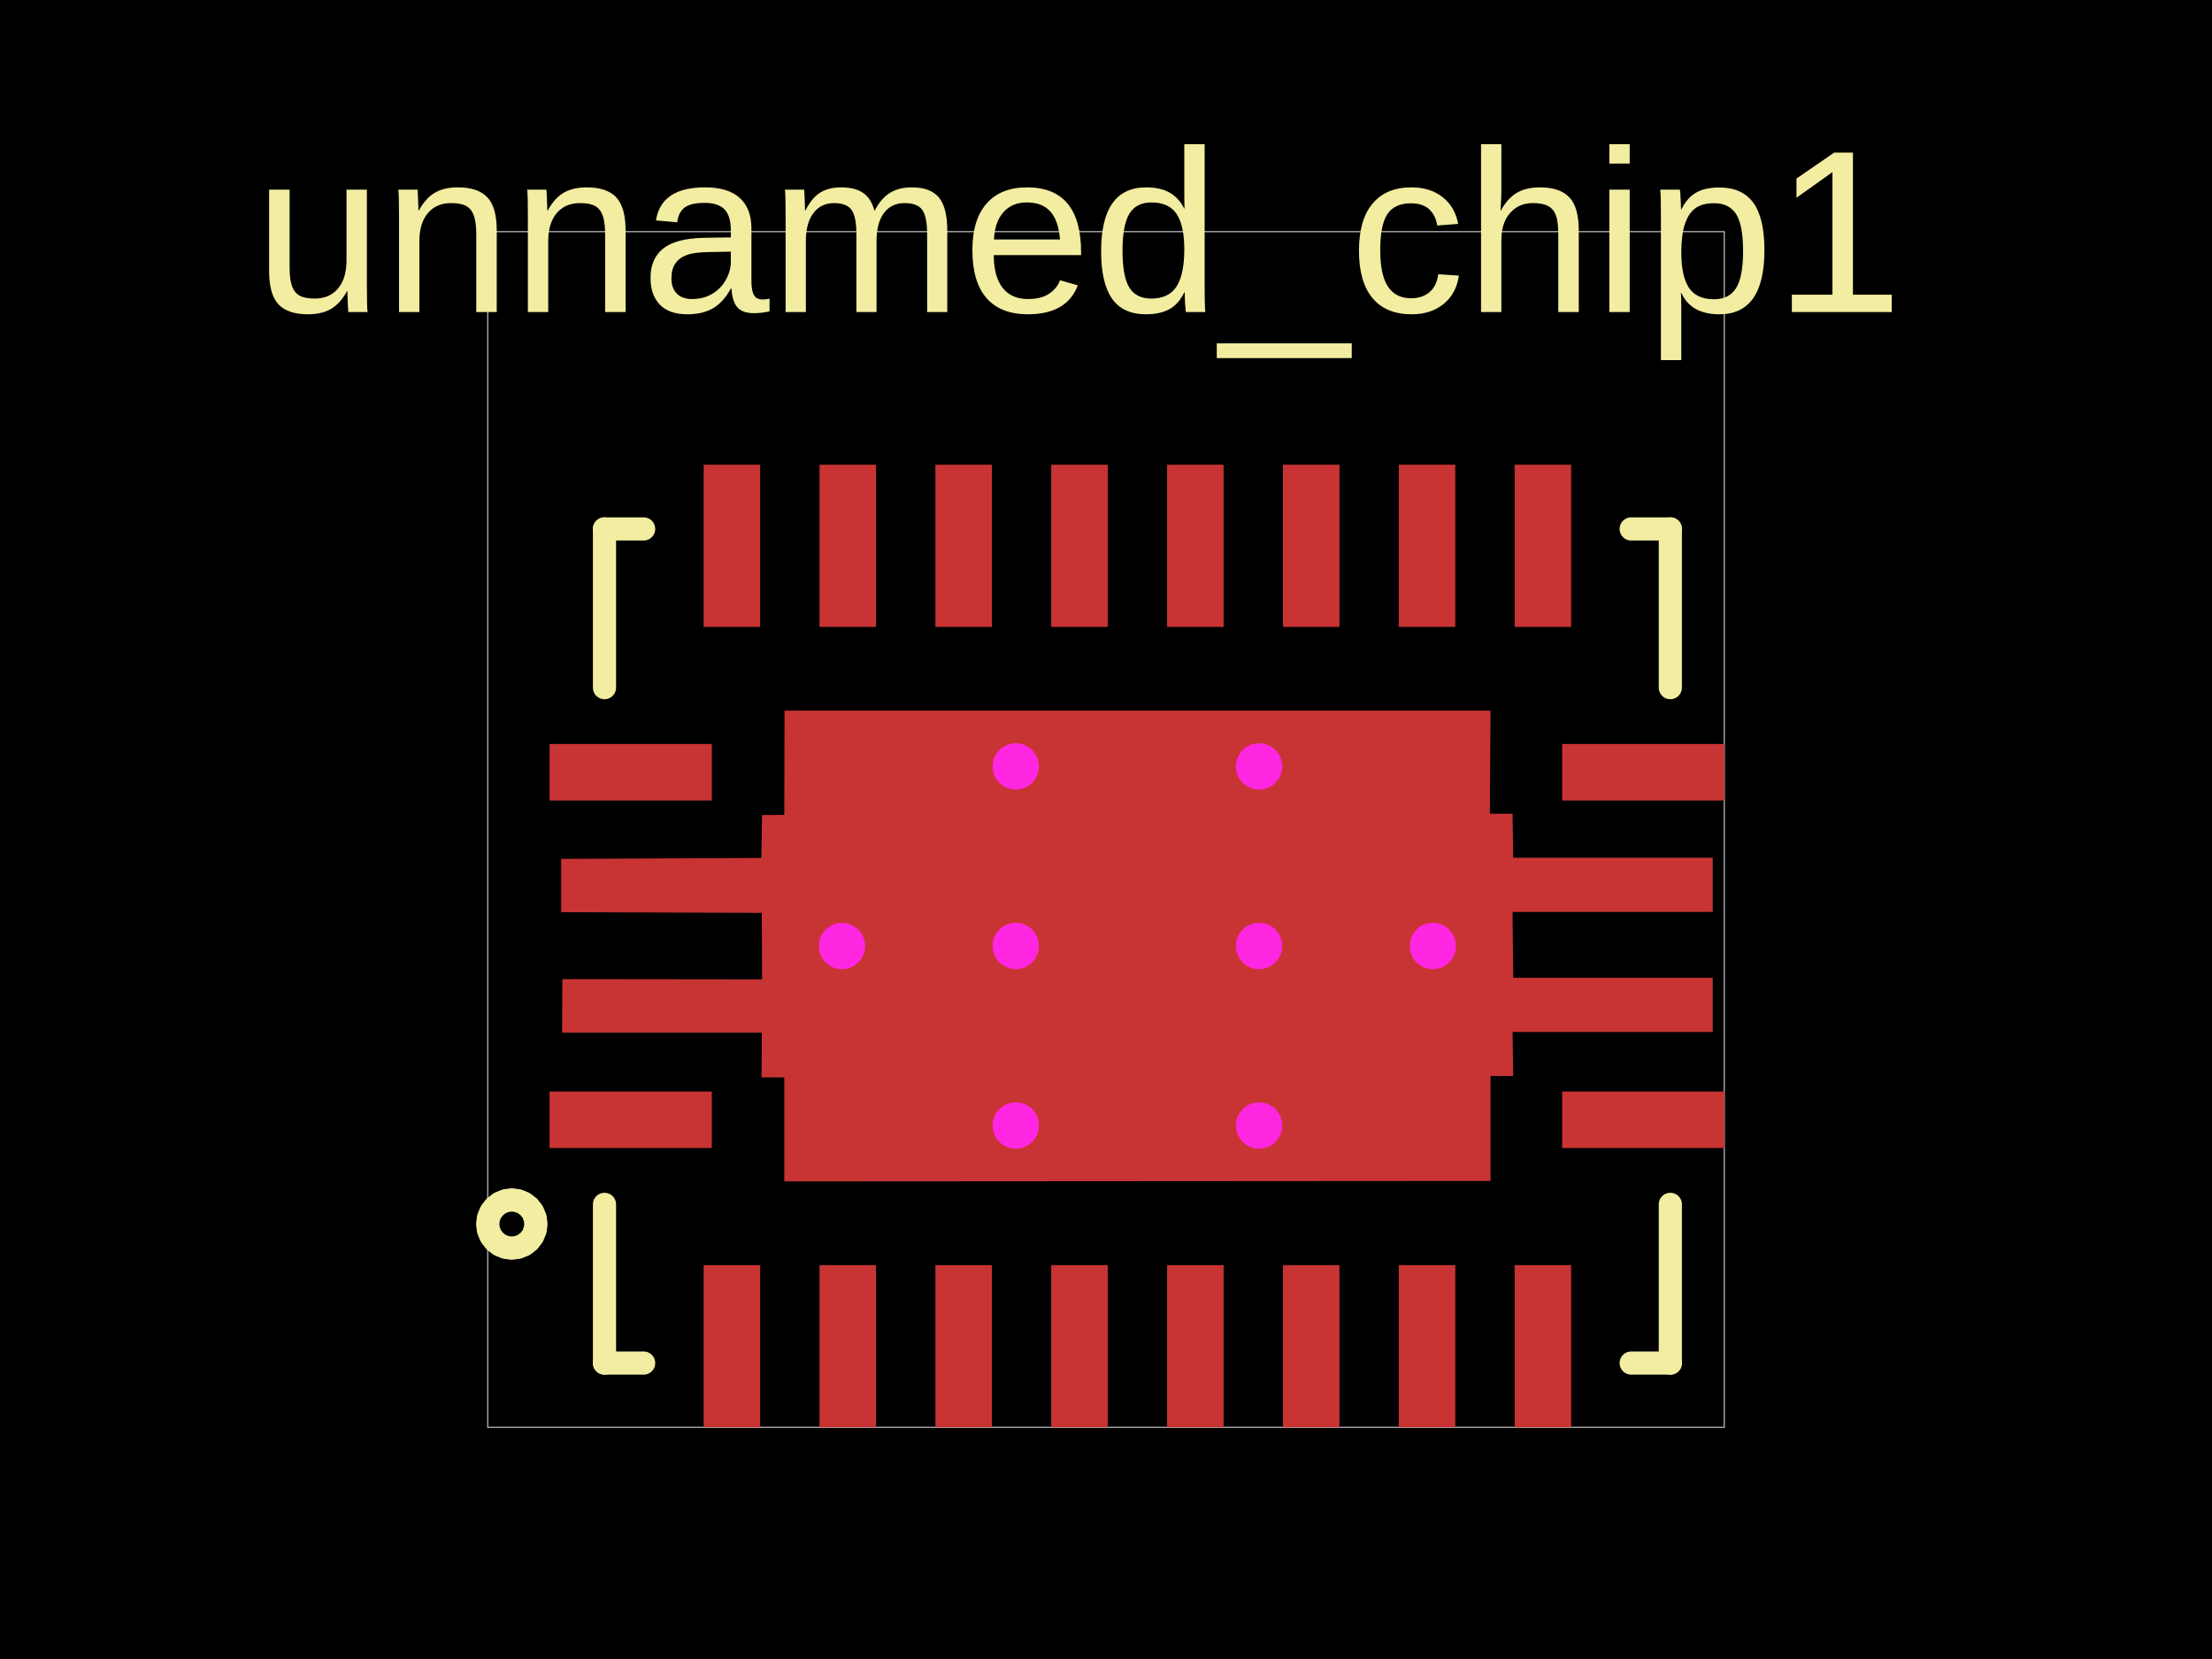
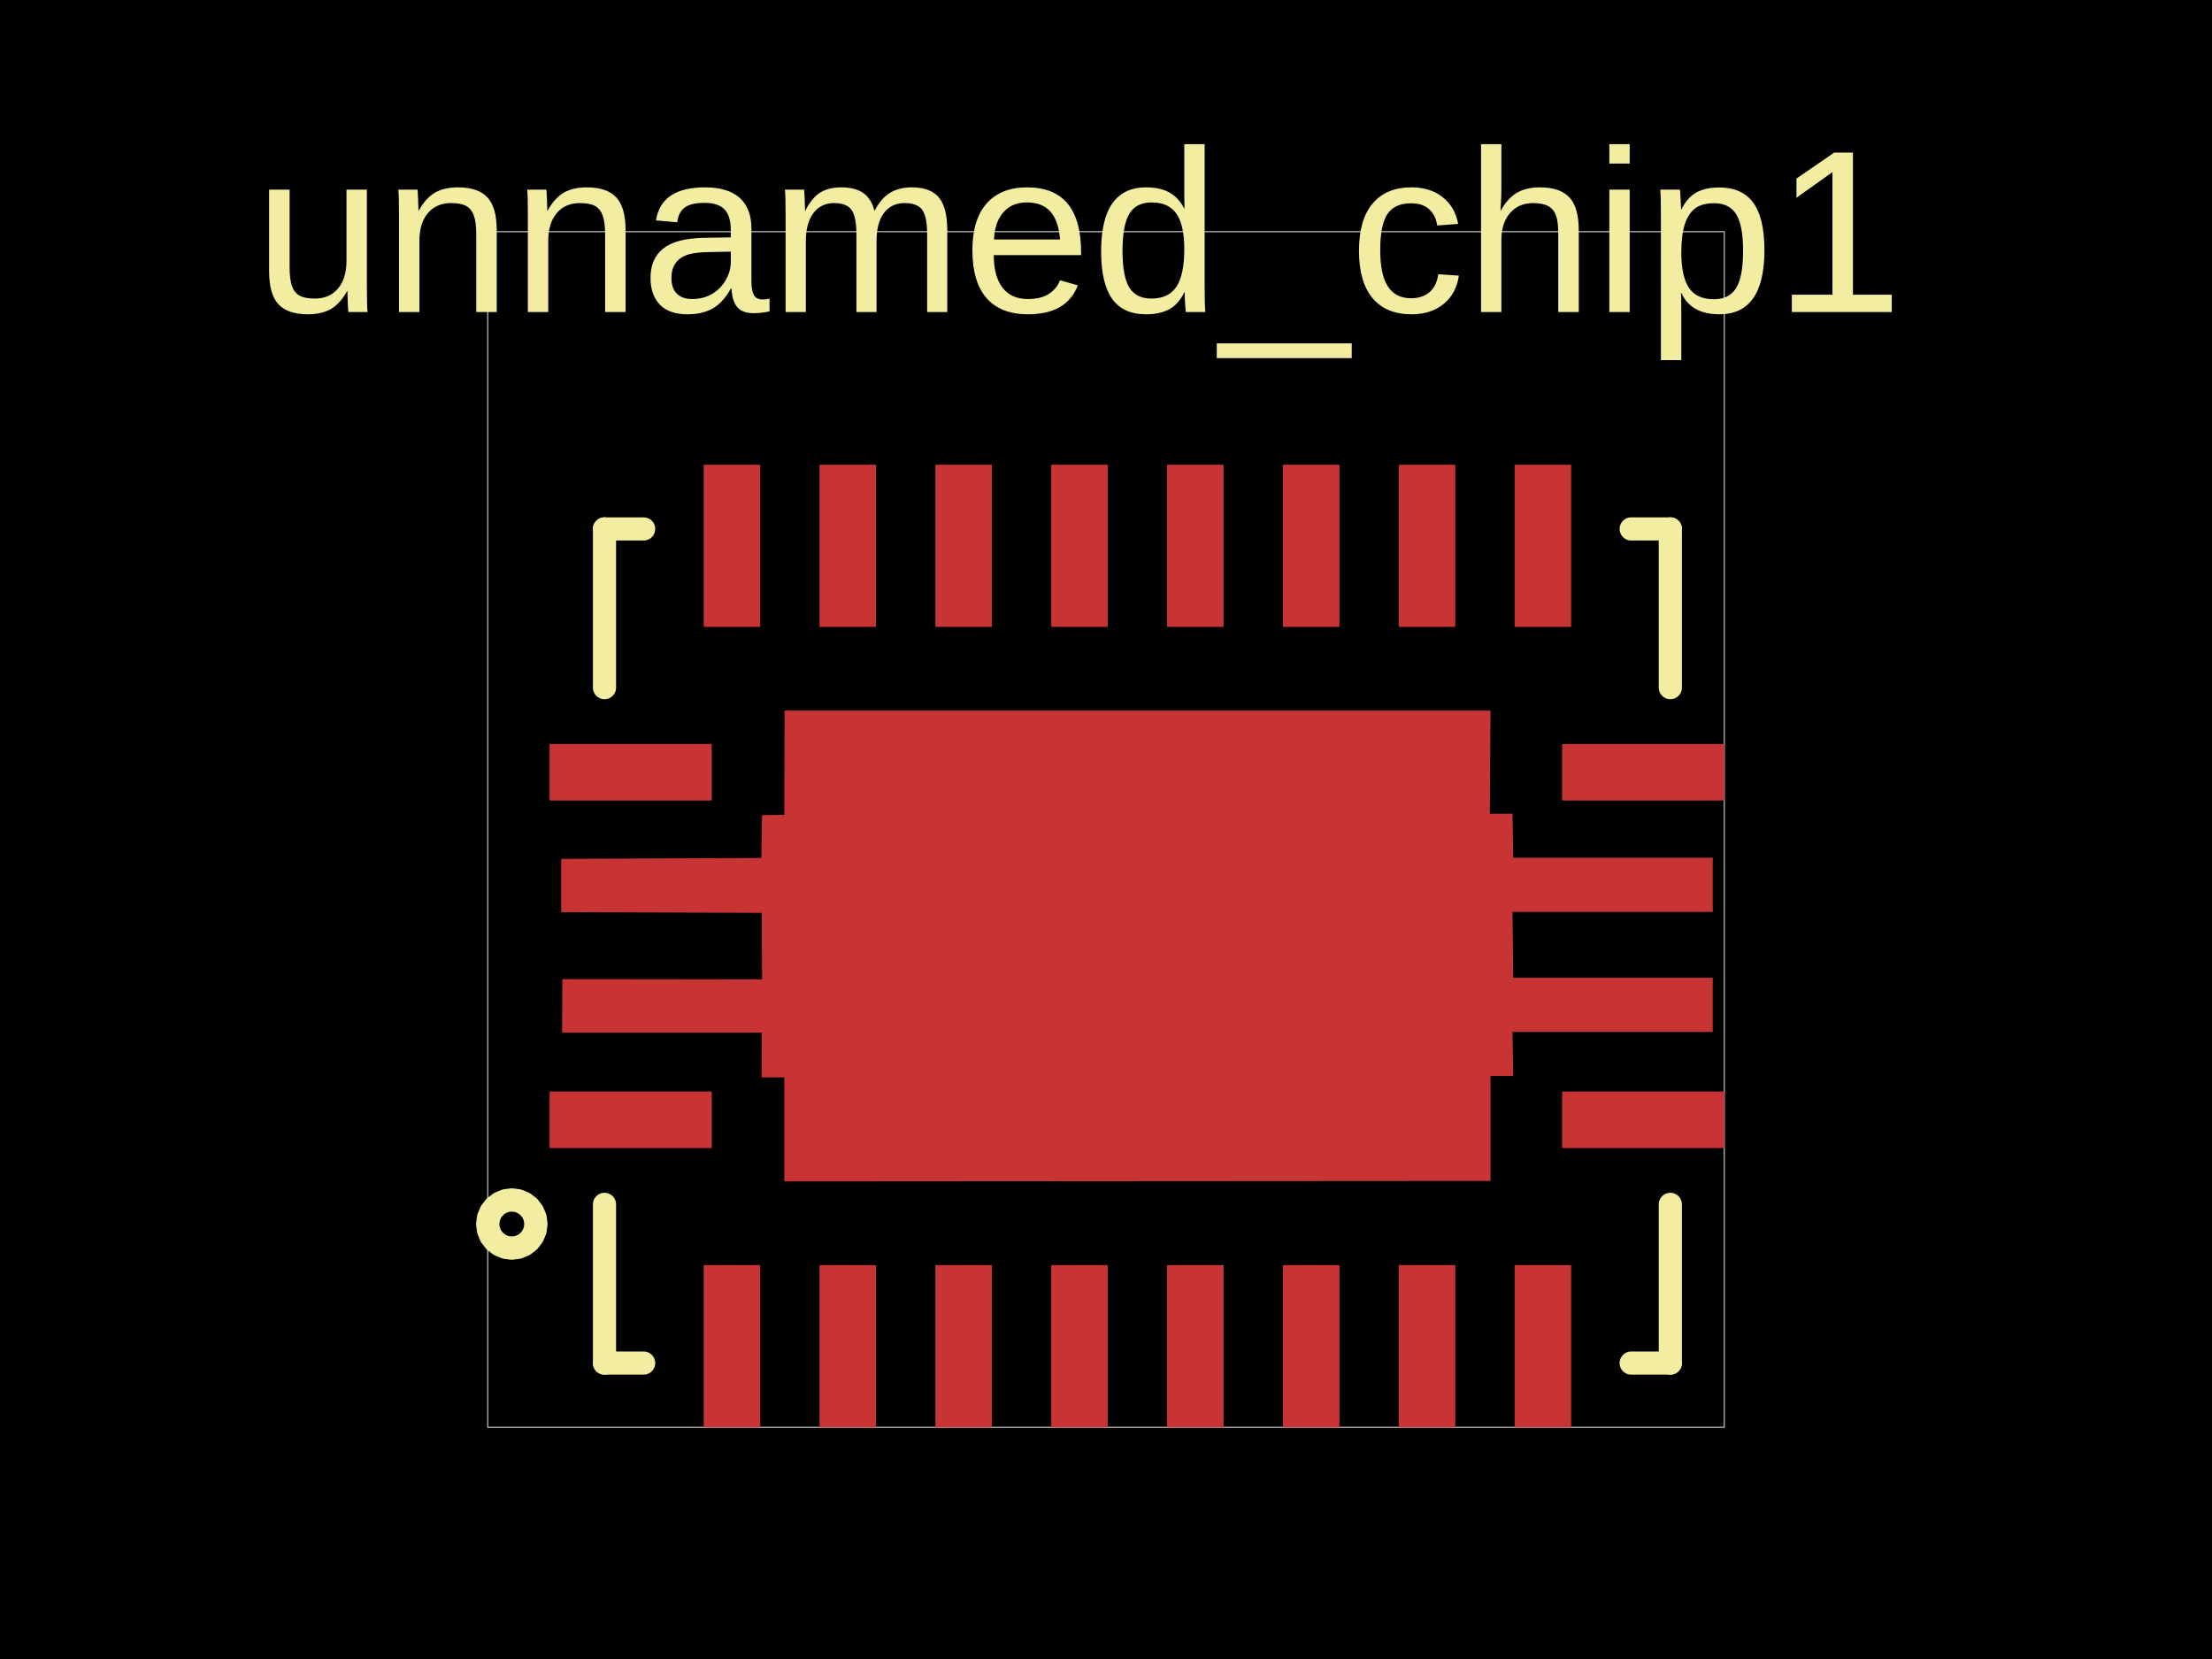
<svg xmlns="http://www.w3.org/2000/svg" width="800" height="600">
  <style />
  <rect class="boundary" x="0" y="0" fill="#000" width="800" height="600" data-type="pcb_background" data-pcb-layer="global" />
  <rect class="pcb-boundary" fill="none" stroke="#fff" stroke-width="0.3" x="176.376" y="83.799" width="447.248" height="432.402" data-type="pcb_boundary" data-pcb-layer="global" />
  <rect class="pcb-pad" fill="rgb(200, 52, 52)" x="254.498" y="457.542" width="20.434" height="58.659" data-type="pcb_smtpad" data-pcb-layer="top" data-pad-name="unnamed_chip1.EN" />
  <rect class="pcb-pad" fill="rgb(200, 52, 52)" x="296.397" y="457.542" width="20.434" height="58.659" data-type="pcb_smtpad" data-pcb-layer="top" data-pad-name="unnamed_chip1.FSW" />
  <rect class="pcb-pad" fill="rgb(200, 52, 52)" x="338.297" y="457.542" width="20.434" height="58.659" data-type="pcb_smtpad" data-pcb-layer="top" data-pad-name="unnamed_chip1.SW1" />
  <rect class="pcb-pad" fill="rgb(200, 52, 52)" x="380.196" y="457.542" width="20.434" height="58.659" data-type="pcb_smtpad" data-pcb-layer="top" data-pad-name="unnamed_chip1.SW2" />
  <rect class="pcb-pad" fill="rgb(200, 52, 52)" x="422.093" y="457.542" width="20.434" height="58.659" data-type="pcb_smtpad" data-pcb-layer="top" data-pad-name="unnamed_chip1.SW3" />
  <rect class="pcb-pad" fill="rgb(200, 52, 52)" x="564.965" y="394.767" width="58.659" height="20.434" data-type="pcb_smtpad" data-pcb-layer="top" data-pad-name="unnamed_chip1.SS" />
  <rect class="pcb-pad" fill="rgb(200, 52, 52)" x="564.965" y="269.069" width="58.659" height="20.434" data-type="pcb_smtpad" data-pcb-layer="top" data-pad-name="unnamed_chip1.NC1" />
  <rect class="pcb-pad" fill="rgb(200, 52, 52)" x="547.793" y="168.067" width="20.434" height="58.659" data-type="pcb_smtpad" data-pcb-layer="top" data-pad-name="unnamed_chip1.NC2" />
  <rect class="pcb-pad" fill="rgb(200, 52, 52)" x="505.894" y="168.067" width="20.434" height="58.659" data-type="pcb_smtpad" data-pcb-layer="top" data-pad-name="unnamed_chip1.MODE" />
  <rect class="pcb-pad" fill="rgb(200, 52, 52)" x="463.995" y="168.067" width="20.434" height="58.659" data-type="pcb_smtpad" data-pcb-layer="top" data-pad-name="unnamed_chip1.VOUT1" />
  <rect class="pcb-pad" fill="rgb(200, 52, 52)" x="422.093" y="168.067" width="20.434" height="58.659" data-type="pcb_smtpad" data-pcb-layer="top" data-pad-name="unnamed_chip1.VOUT2" />
  <rect class="pcb-pad" fill="rgb(200, 52, 52)" x="380.196" y="168.067" width="20.434" height="58.659" data-type="pcb_smtpad" data-pcb-layer="top" data-pad-name="unnamed_chip1.VOUT3" />
  <rect class="pcb-pad" fill="rgb(200, 52, 52)" x="198.767" y="269.069" width="58.659" height="20.434" data-type="pcb_smtpad" data-pcb-layer="top" data-pad-name="unnamed_chip1.AGND" />
  <rect class="pcb-pad" fill="rgb(200, 52, 52)" x="198.767" y="394.767" width="58.659" height="20.434" data-type="pcb_smtpad" data-pcb-layer="top" data-pad-name="unnamed_chip1.VCC" />
  <rect class="pcb-pad" fill="rgb(200, 52, 52)" x="463.993" y="457.542" width="20.434" height="58.659" data-type="pcb_smtpad" data-pcb-layer="top" data-pad-name="unnamed_chip1.SW4" />
  <rect class="pcb-pad" fill="rgb(200, 52, 52)" x="338.297" y="168.067" width="20.434" height="58.659" data-type="pcb_smtpad" data-pcb-layer="top" data-pad-name="unnamed_chip1.FB" />
  <rect class="pcb-pad" fill="rgb(200, 52, 52)" x="505.892" y="457.542" width="20.434" height="58.659" data-type="pcb_smtpad" data-pcb-layer="top" data-pad-name="unnamed_chip1.BOOT" />
  <rect class="pcb-pad" fill="rgb(200, 52, 52)" x="547.791" y="457.542" width="20.434" height="58.659" data-type="pcb_smtpad" data-pcb-layer="top" data-pad-name="unnamed_chip1.VIN" />
  <rect class="pcb-pad" fill="rgb(200, 52, 52)" x="296.397" y="168.067" width="20.434" height="58.659" data-type="pcb_smtpad" data-pcb-layer="top" data-pad-name="unnamed_chip1.COMP" />
  <rect class="pcb-pad" fill="rgb(200, 52, 52)" x="254.498" y="168.067" width="20.434" height="58.659" data-type="pcb_smtpad" data-pcb-layer="top" data-pad-name="unnamed_chip1.ILIM" />
  <polygon class="pcb-pad" fill="rgb(200, 52, 52)" points="275.355,330.151 202.954,329.9 202.954,310.626 275.355,310.29 275.608,294.788 283.652,294.705 283.735,256.994 539.071,256.994 538.82,294.286 547.031,294.286 547.283,310.207 619.434,310.207 619.434,329.817 547.031,329.817 547.283,353.615 619.434,353.615 619.434,373.223 547.031,373.223 547.283,389.146 539.071,389.146 539.071,427.106 283.652,427.274 283.652,389.648 275.44,389.648 275.523,373.474 203.289,373.474 203.374,354.118 275.608,354.201 275.523,329.983" data-type="pcb_smtpad" data-pcb-layer="top" data-pad-name="unnamed_chip1.PGND" />
-   <path class="pcb-silkscreen pcb-silkscreen-top" d="M 218.624 191.296 L 232.781 191.296" fill="none" stroke="#f2eda1" stroke-width="8.38" stroke-linecap="round" stroke-linejoin="round" data-pcb-component-id="pcb_component_8" data-pcb-silkscreen-path-id="pcb_silkscreen_path_0" data-type="pcb_silkscreen_path" data-pcb-layer="top" />
-   <path class="pcb-silkscreen pcb-silkscreen-top" d="M 589.942 191.296 L 604.098 191.296" fill="none" stroke="#f2eda1" stroke-width="8.38" stroke-linecap="round" stroke-linejoin="round" data-pcb-component-id="pcb_component_8" data-pcb-silkscreen-path-id="pcb_silkscreen_path_1" data-type="pcb_silkscreen_path" data-pcb-layer="top" />
-   <path class="pcb-silkscreen pcb-silkscreen-top" d="M 218.624 492.972 L 232.781 492.972" fill="none" stroke="#f2eda1" stroke-width="8.38" stroke-linecap="round" stroke-linejoin="round" data-pcb-component-id="pcb_component_8" data-pcb-silkscreen-path-id="pcb_silkscreen_path_2" data-type="pcb_silkscreen_path" data-pcb-layer="top" />
-   <path class="pcb-silkscreen pcb-silkscreen-top" d="M 589.942 492.972 L 604.098 492.972" fill="none" stroke="#f2eda1" stroke-width="8.38" stroke-linecap="round" stroke-linejoin="round" data-pcb-component-id="pcb_component_8" data-pcb-silkscreen-path-id="pcb_silkscreen_path_3" data-type="pcb_silkscreen_path" data-pcb-layer="top" />
-   <path class="pcb-silkscreen pcb-silkscreen-top" d="M 218.624 191.296 L 218.624 248.693" fill="none" stroke="#f2eda1" stroke-width="8.38" stroke-linecap="round" stroke-linejoin="round" data-pcb-component-id="pcb_component_8" data-pcb-silkscreen-path-id="pcb_silkscreen_path_4" data-type="pcb_silkscreen_path" data-pcb-layer="top" />
-   <path class="pcb-silkscreen pcb-silkscreen-top" d="M 218.624 435.575 L 218.624 492.972" fill="none" stroke="#f2eda1" stroke-width="8.38" stroke-linecap="round" stroke-linejoin="round" data-pcb-component-id="pcb_component_8" data-pcb-silkscreen-path-id="pcb_silkscreen_path_5" data-type="pcb_silkscreen_path" data-pcb-layer="top" />
-   <path class="pcb-silkscreen pcb-silkscreen-top" d="M 604.098 191.296 L 604.098 248.693" fill="none" stroke="#f2eda1" stroke-width="8.38" stroke-linecap="round" stroke-linejoin="round" data-pcb-component-id="pcb_component_8" data-pcb-silkscreen-path-id="pcb_silkscreen_path_6" data-type="pcb_silkscreen_path" data-pcb-layer="top" />
-   <path class="pcb-silkscreen pcb-silkscreen-top" d="M 604.098 435.575 L 604.098 492.972" fill="none" stroke="#f2eda1" stroke-width="8.38" stroke-linecap="round" stroke-linejoin="round" data-pcb-component-id="pcb_component_8" data-pcb-silkscreen-path-id="pcb_silkscreen_path_7" data-type="pcb_silkscreen_path" data-pcb-layer="top" />
-   <path class="pcb-silkscreen pcb-silkscreen-top" d="M 193.829 442.684 L 193.532 444.943 L 192.66 447.047 L 191.273 448.855 L 189.466 450.242 L 187.361 451.114 L 185.103 451.411 L 182.844 451.114 L 180.739 450.242 L 178.932 448.855 L 177.545 447.047 L 176.673 444.943 L 176.376 442.684 L 176.673 440.425 L 177.545 438.321 L 178.932 436.513 L 180.739 435.126 L 182.844 434.255 L 185.103 433.957 L 187.361 434.255 L 189.466 435.126 L 191.273 436.513 L 192.66 438.321 L 193.532 440.425 L 193.829 442.684 Z" fill="none" stroke="#f2eda1" stroke-width="8.38" stroke-linecap="round" stroke-linejoin="round" data-pcb-component-id="pcb_component_8" data-pcb-silkscreen-path-id="pcb_silkscreen_path_8" data-type="pcb_silkscreen_path" data-pcb-layer="top" />
+   <path class="pcb-silkscreen pcb-silkscreen-top" d="M 218.624 191.296 L 232.781 191.296" fill="none" stroke="#f2eda1" stroke-width="8.38" stroke-linecap="round" stroke-linejoin="round" data-pcb-component-id="pcb_component_0" data-pcb-silkscreen-path-id="pcb_silkscreen_path_0" data-type="pcb_silkscreen_path" data-pcb-layer="top" />
+   <path class="pcb-silkscreen pcb-silkscreen-top" d="M 589.942 191.296 L 604.098 191.296" fill="none" stroke="#f2eda1" stroke-width="8.38" stroke-linecap="round" stroke-linejoin="round" data-pcb-component-id="pcb_component_0" data-pcb-silkscreen-path-id="pcb_silkscreen_path_1" data-type="pcb_silkscreen_path" data-pcb-layer="top" />
+   <path class="pcb-silkscreen pcb-silkscreen-top" d="M 218.624 492.972 L 232.781 492.972" fill="none" stroke="#f2eda1" stroke-width="8.38" stroke-linecap="round" stroke-linejoin="round" data-pcb-component-id="pcb_component_0" data-pcb-silkscreen-path-id="pcb_silkscreen_path_2" data-type="pcb_silkscreen_path" data-pcb-layer="top" />
+   <path class="pcb-silkscreen pcb-silkscreen-top" d="M 589.942 492.972 L 604.098 492.972" fill="none" stroke="#f2eda1" stroke-width="8.38" stroke-linecap="round" stroke-linejoin="round" data-pcb-component-id="pcb_component_0" data-pcb-silkscreen-path-id="pcb_silkscreen_path_3" data-type="pcb_silkscreen_path" data-pcb-layer="top" />
+   <path class="pcb-silkscreen pcb-silkscreen-top" d="M 218.624 191.296 L 218.624 248.693" fill="none" stroke="#f2eda1" stroke-width="8.38" stroke-linecap="round" stroke-linejoin="round" data-pcb-component-id="pcb_component_0" data-pcb-silkscreen-path-id="pcb_silkscreen_path_4" data-type="pcb_silkscreen_path" data-pcb-layer="top" />
+   <path class="pcb-silkscreen pcb-silkscreen-top" d="M 218.624 435.575 L 218.624 492.972" fill="none" stroke="#f2eda1" stroke-width="8.38" stroke-linecap="round" stroke-linejoin="round" data-pcb-component-id="pcb_component_0" data-pcb-silkscreen-path-id="pcb_silkscreen_path_5" data-type="pcb_silkscreen_path" data-pcb-layer="top" />
+   <path class="pcb-silkscreen pcb-silkscreen-top" d="M 604.098 191.296 L 604.098 248.693" fill="none" stroke="#f2eda1" stroke-width="8.38" stroke-linecap="round" stroke-linejoin="round" data-pcb-component-id="pcb_component_0" data-pcb-silkscreen-path-id="pcb_silkscreen_path_6" data-type="pcb_silkscreen_path" data-pcb-layer="top" />
+   <path class="pcb-silkscreen pcb-silkscreen-top" d="M 604.098 435.575 L 604.098 492.972" fill="none" stroke="#f2eda1" stroke-width="8.38" stroke-linecap="round" stroke-linejoin="round" data-pcb-component-id="pcb_component_0" data-pcb-silkscreen-path-id="pcb_silkscreen_path_7" data-type="pcb_silkscreen_path" data-pcb-layer="top" />
+   <path class="pcb-silkscreen pcb-silkscreen-top" d="M 193.829 442.684 L 193.532 444.943 L 192.66 447.047 L 191.273 448.855 L 189.466 450.242 L 187.361 451.114 L 185.103 451.411 L 182.844 451.114 L 180.739 450.242 L 178.932 448.855 L 177.545 447.047 L 176.673 444.943 L 176.376 442.684 L 176.673 440.425 L 177.545 438.321 L 178.932 436.513 L 180.739 435.126 L 182.844 434.255 L 185.103 433.957 L 187.361 434.255 L 189.466 435.126 L 191.273 436.513 L 192.66 438.321 L 193.532 440.425 L 193.829 442.684 Z" fill="none" stroke="#f2eda1" stroke-width="8.38" stroke-linecap="round" stroke-linejoin="round" data-pcb-component-id="pcb_component_0" data-pcb-silkscreen-path-id="pcb_silkscreen_path_8" data-type="pcb_silkscreen_path" data-pcb-layer="top" />
  <text x="0" y="0" dx="0" dy="0" fill="#f2eda1" font-family="Arial, sans-serif" font-size="83.799" text-anchor="middle" dominant-baseline="central" transform="matrix(1,0,0,1,390.0764,83.79889)" class="pcb-silkscreen-text pcb-silkscreen-top" data-pcb-silkscreen-text-id="pcb_silkscreen_text_0" stroke="none" data-type="pcb_silkscreen_text" data-pcb-layer="top">unnamed_chip1</text>
-   <g data-type="pcb_via" data-pcb-layer="through">
-     <circle class="pcb-hole-outer" fill="rgb(200, 52, 52)" cx="455.357" cy="342.134" r="16.76" data-type="pcb_via" data-pcb-layer="top" />
-     <circle class="pcb-hole-inner" fill="#FF26E2" cx="455.357" cy="342.134" r="8.38" data-type="pcb_via" data-pcb-layer="drill" />
-   </g>
-   <g data-type="pcb_via" data-pcb-layer="through">
-     <circle class="pcb-hole-outer" fill="rgb(200, 52, 52)" cx="367.365" cy="342.134" r="16.76" data-type="pcb_via" data-pcb-layer="top" />
-     <circle class="pcb-hole-inner" fill="#FF26E2" cx="367.365" cy="342.134" r="8.38" data-type="pcb_via" data-pcb-layer="drill" />
-   </g>
-   <g data-type="pcb_via" data-pcb-layer="through">
-     <circle class="pcb-hole-outer" fill="rgb(200, 52, 52)" cx="518.212" cy="342.134" r="16.76" data-type="pcb_via" data-pcb-layer="top" />
-     <circle class="pcb-hole-inner" fill="#FF26E2" cx="518.212" cy="342.134" r="8.38" data-type="pcb_via" data-pcb-layer="drill" />
-   </g>
-   <g data-type="pcb_via" data-pcb-layer="through">
-     <circle class="pcb-hole-outer" fill="rgb(200, 52, 52)" cx="304.511" cy="342.134" r="16.76" data-type="pcb_via" data-pcb-layer="top" />
-     <circle class="pcb-hole-inner" fill="#FF26E2" cx="304.511" cy="342.134" r="8.38" data-type="pcb_via" data-pcb-layer="drill" />
-   </g>
-   <g data-type="pcb_via" data-pcb-layer="through">
-     <circle class="pcb-hole-outer" fill="rgb(200, 52, 52)" cx="455.357" cy="277.194" r="16.76" data-type="pcb_via" data-pcb-layer="top" />
-     <circle class="pcb-hole-inner" fill="#FF26E2" cx="455.357" cy="277.194" r="8.38" data-type="pcb_via" data-pcb-layer="drill" />
-   </g>
-   <g data-type="pcb_via" data-pcb-layer="through">
-     <circle class="pcb-hole-outer" fill="rgb(200, 52, 52)" cx="367.365" cy="277.194" r="16.76" data-type="pcb_via" data-pcb-layer="top" />
-     <circle class="pcb-hole-inner" fill="#FF26E2" cx="367.365" cy="277.194" r="8.38" data-type="pcb_via" data-pcb-layer="drill" />
-   </g>
-   <g data-type="pcb_via" data-pcb-layer="through">
-     <circle class="pcb-hole-outer" fill="rgb(200, 52, 52)" cx="455.357" cy="407.074" r="16.76" data-type="pcb_via" data-pcb-layer="top" />
-     <circle class="pcb-hole-inner" fill="#FF26E2" cx="455.357" cy="407.074" r="8.38" data-type="pcb_via" data-pcb-layer="drill" />
-   </g>
-   <g data-type="pcb_via" data-pcb-layer="through">
-     <circle class="pcb-hole-outer" fill="rgb(200, 52, 52)" cx="367.365" cy="407.074" r="16.76" data-type="pcb_via" data-pcb-layer="top" />
-     <circle class="pcb-hole-inner" fill="#FF26E2" cx="367.365" cy="407.074" r="8.38" data-type="pcb_via" data-pcb-layer="drill" />
-   </g>
</svg>
